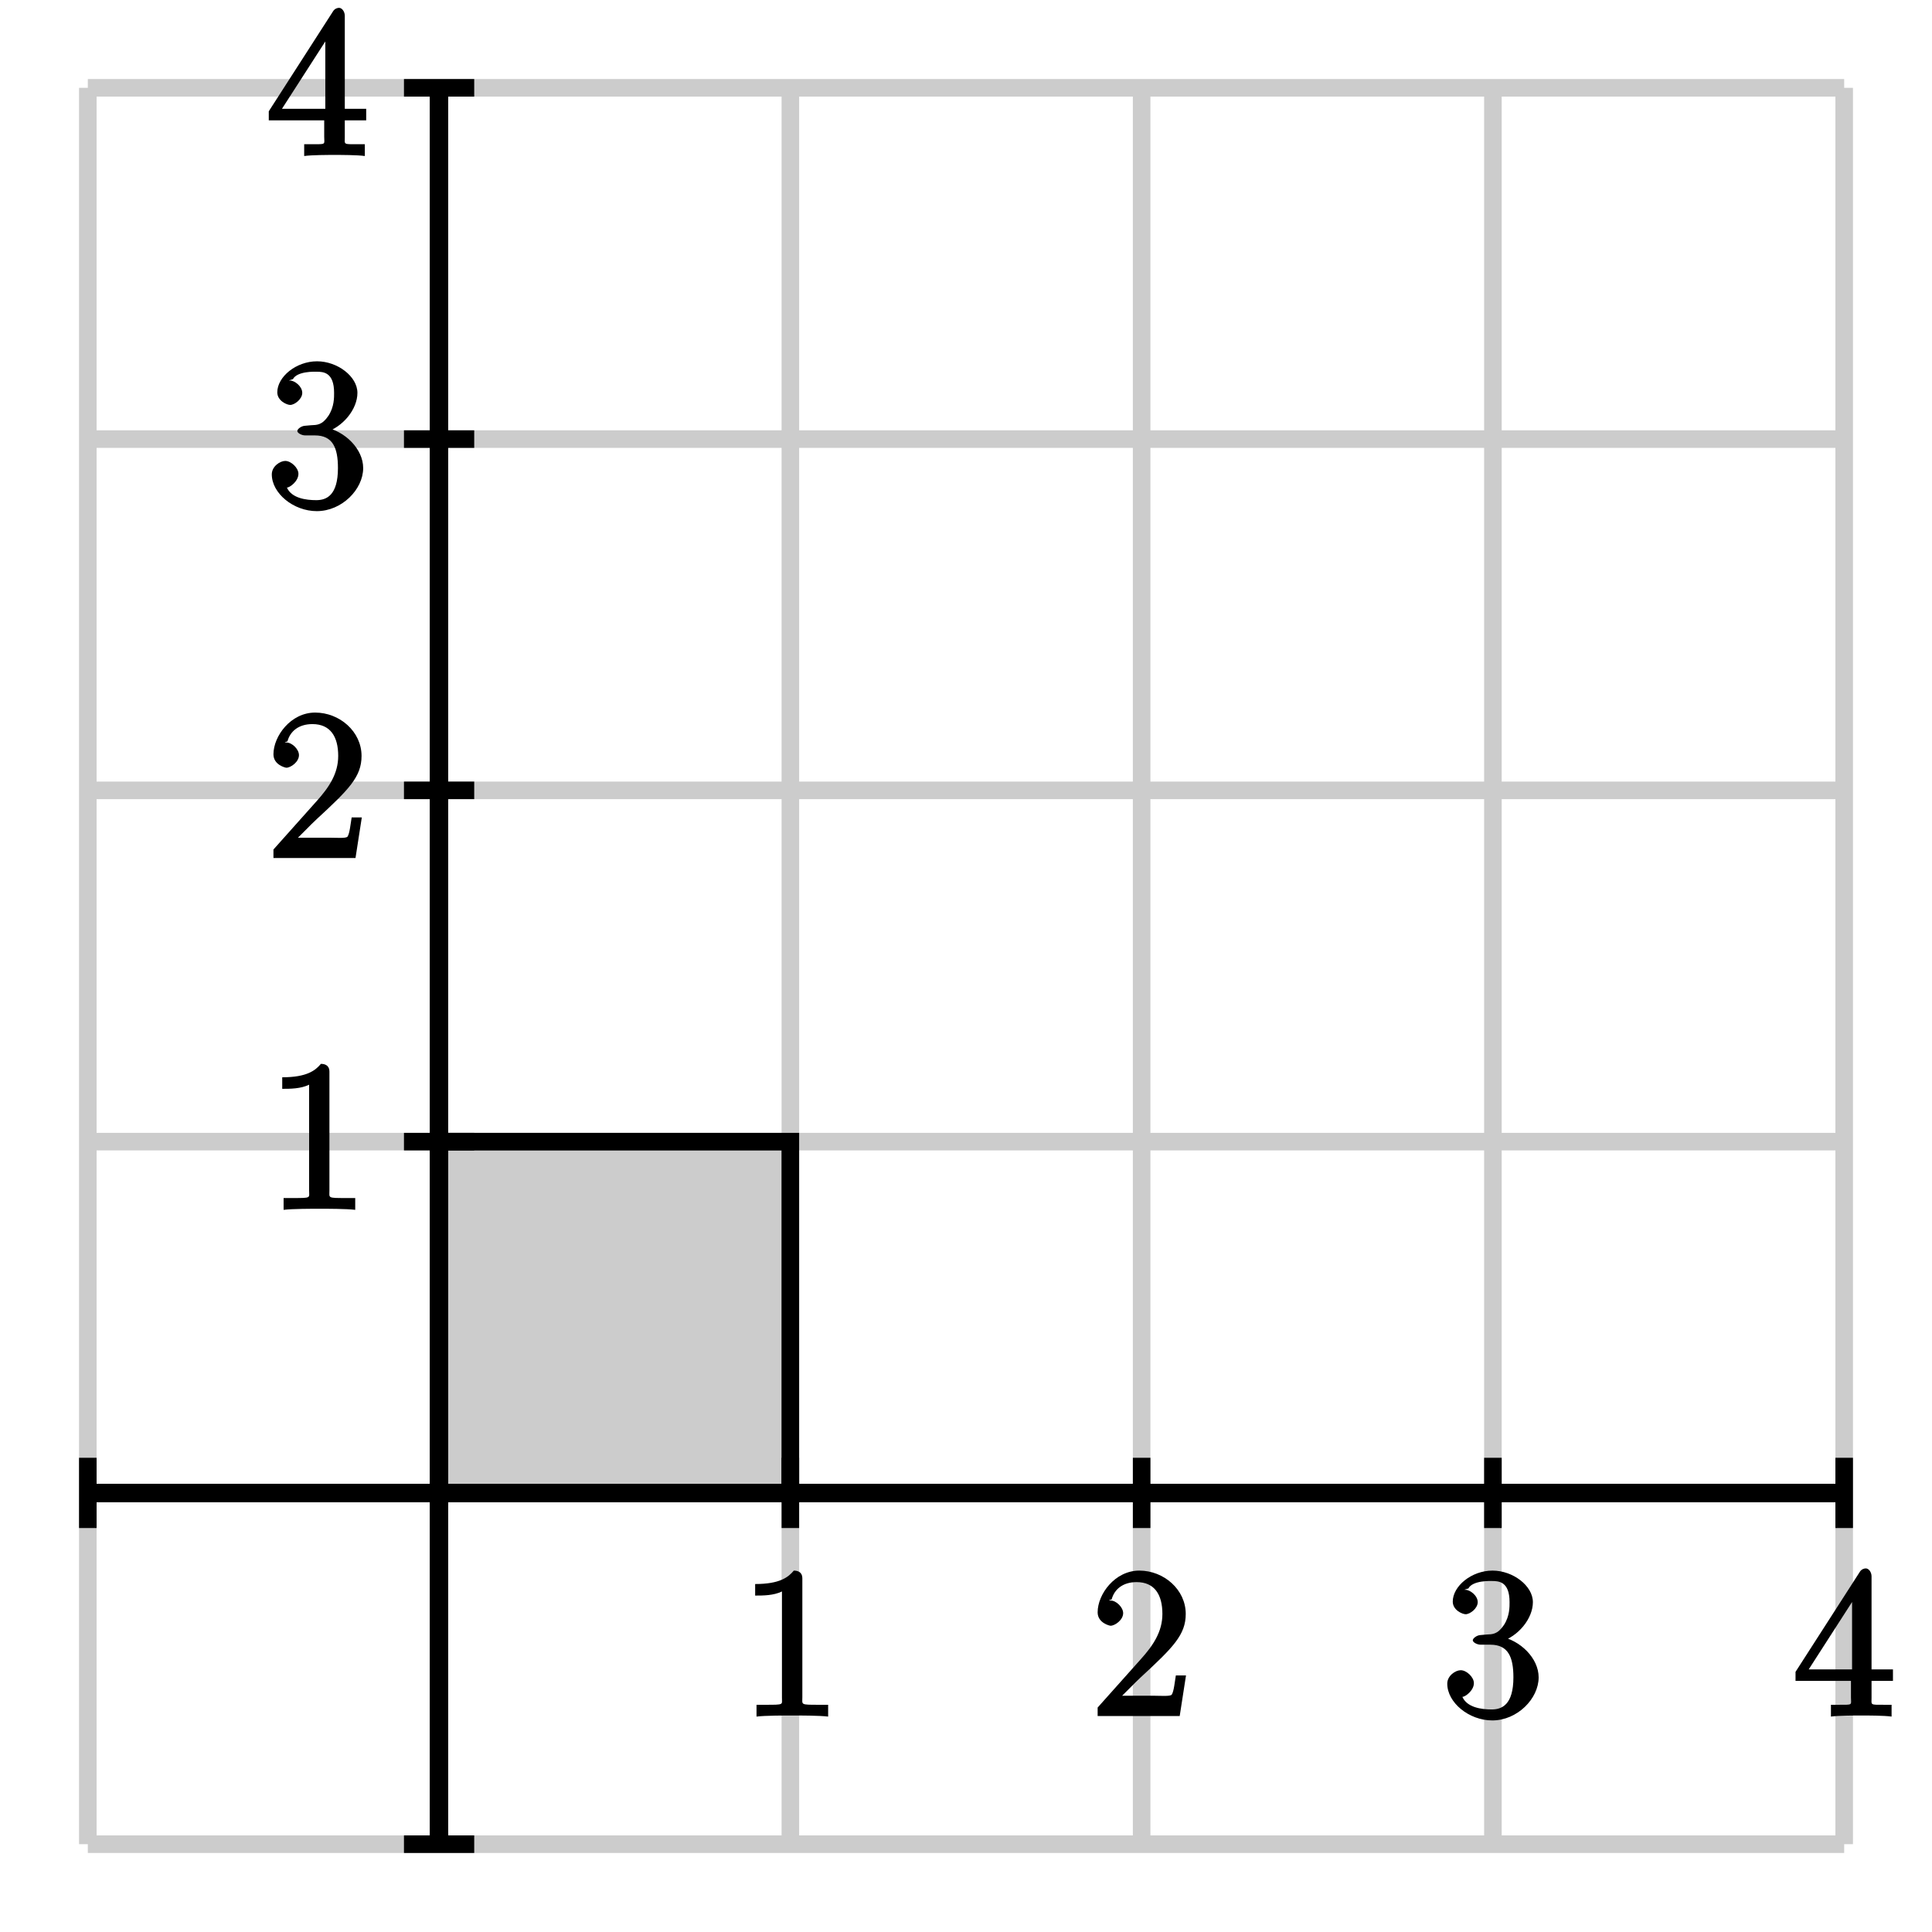
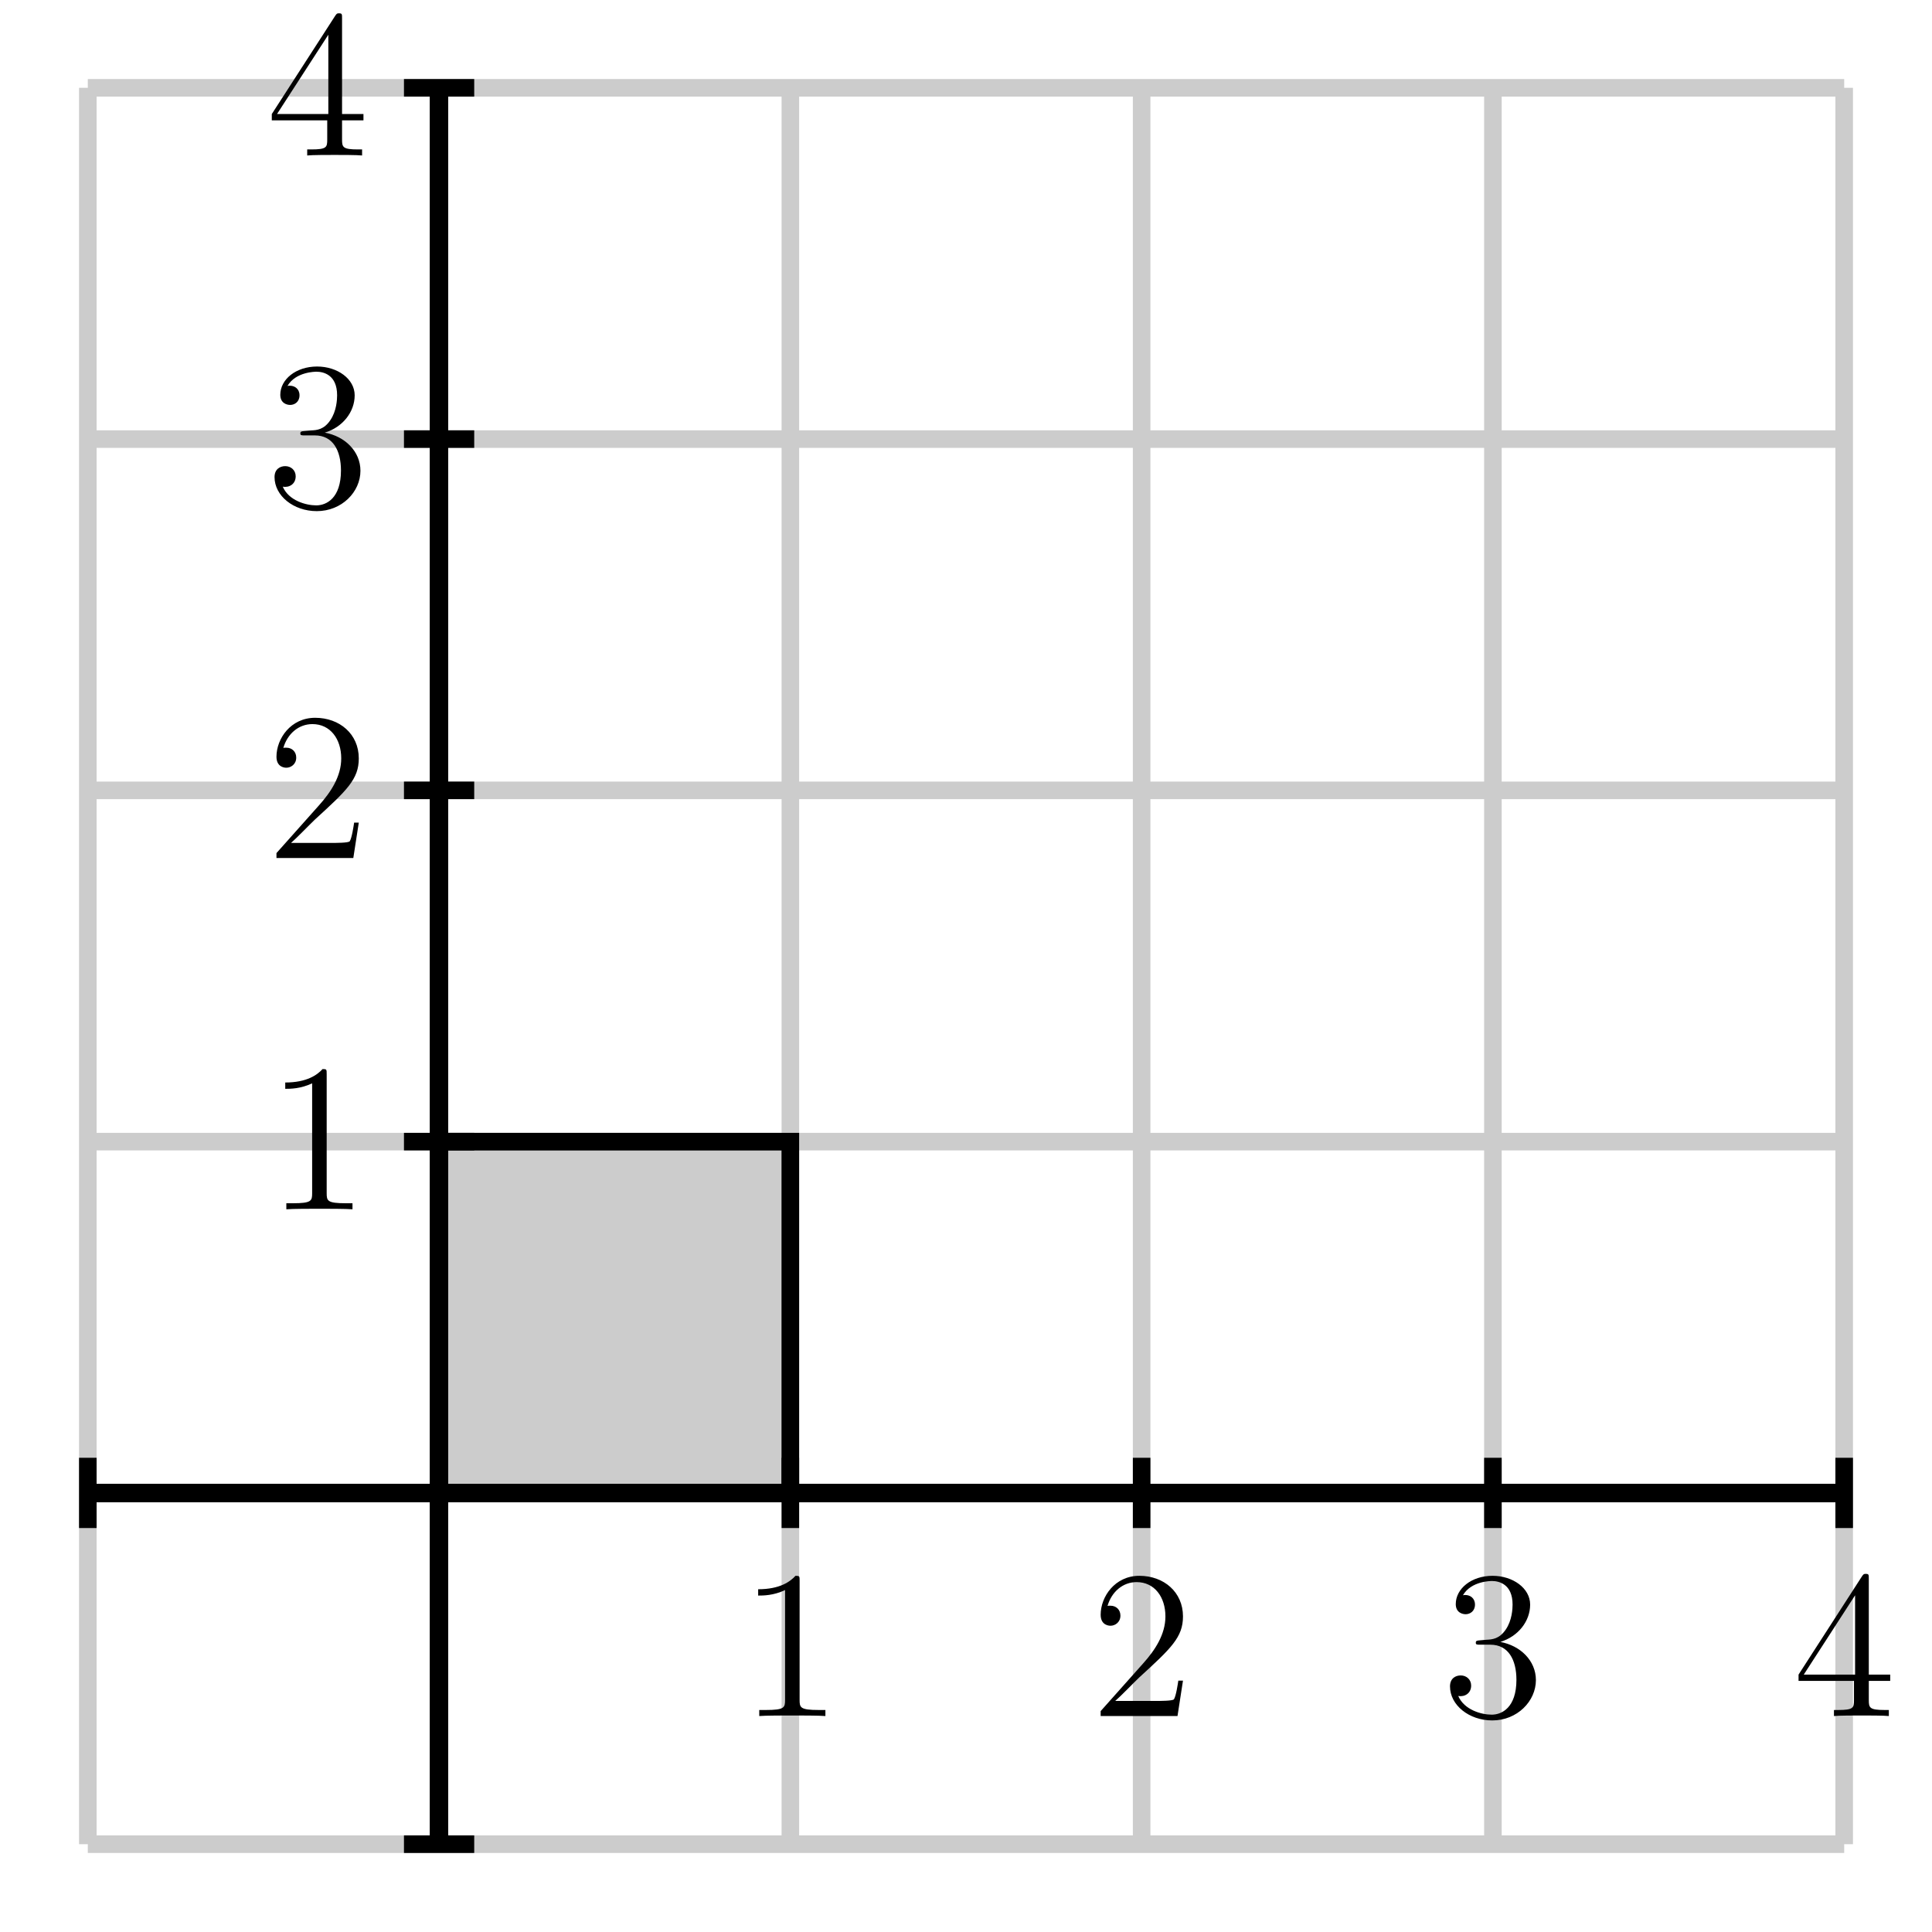
<svg xmlns="http://www.w3.org/2000/svg" xmlns:xlink="http://www.w3.org/1999/xlink" width="110pt" height="110pt" viewBox="0 0 110 110" version="1.1">
  <defs>
    <g>
      <symbol overflow="visible" id="glyph0-0">
        <path style="stroke:none;" d="" />
      </symbol>
      <symbol overflow="visible" id="glyph0-1">
-         <path style="stroke:none;" d="M 3.609 -7.844 C 3.609 -8.109 3.453 -8.281 3.125 -8.281 C 2.812 -7.906 2.328 -7.516 0.922 -7.516 L 0.922 -6.859 C 1.375 -6.859 1.969 -6.859 2.453 -7.094 L 2.453 -1.062 C 2.453 -0.641 2.594 -0.641 1.531 -0.641 L 1 -0.641 L 1 0.031 C 1.484 -0.031 2.656 -0.031 3.047 -0.031 C 3.438 -0.031 4.594 -0.031 5.078 0.031 L 5.078 -0.641 L 4.547 -0.641 C 3.484 -0.641 3.609 -0.641 3.609 -1.062 Z M 3.609 -7.844 " />
+         <path style="stroke:none;" d="M 3.453 -7.688 C 3.453 -7.969 3.453 -7.984 3.219 -7.984 C 2.922 -7.656 2.328 -7.219 1.094 -7.219 L 1.094 -6.859 C 1.375 -6.859 1.969 -6.859 2.625 -7.172 L 2.625 -0.922 C 2.625 -0.484 2.594 -0.344 1.531 -0.344 L 1.156 -0.344 L 1.156 0 C 1.484 -0.031 2.656 -0.031 3.047 -0.031 C 3.438 -0.031 4.594 -0.031 4.922 0 L 4.922 -0.344 L 4.547 -0.344 C 3.484 -0.344 3.453 -0.484 3.453 -0.922 Z M 3.453 -7.688 " />
      </symbol>
      <symbol overflow="visible" id="glyph0-2">
-         <path style="stroke:none;" d="M 5.281 -2.312 L 4.875 -2.312 C 4.812 -1.953 4.766 -1.406 4.641 -1.219 C 4.562 -1.109 4 -1.156 3.641 -1.156 L 1.422 -1.156 L 1.531 -0.891 C 1.844 -1.156 2.578 -1.938 2.891 -2.219 C 4.719 -3.906 5.438 -4.625 5.438 -5.812 C 5.438 -7.203 4.188 -8.281 2.797 -8.281 C 1.406 -8.281 0.422 -6.938 0.422 -5.906 C 0.422 -5.297 1.109 -5.141 1.156 -5.141 C 1.406 -5.141 1.875 -5.469 1.875 -5.859 C 1.875 -6.188 1.484 -6.578 1.156 -6.578 C 1.047 -6.578 1.016 -6.578 1.219 -6.641 C 1.375 -7.219 1.859 -7.625 2.641 -7.625 C 3.656 -7.625 4.109 -6.922 4.109 -5.812 C 4.109 -4.797 3.578 -4.016 2.891 -3.25 L 0.422 -0.484 L 0.422 0 L 5.094 0 L 5.453 -2.312 Z M 5.281 -2.312 " />
+         <path style="stroke:none;" d="M 5.281 -2.016 L 5.016 -2.016 C 4.984 -1.812 4.891 -1.156 4.766 -0.953 C 4.688 -0.859 4 -0.859 3.641 -0.859 L 1.422 -0.859 C 1.734 -1.125 2.469 -1.891 2.781 -2.188 C 4.609 -3.859 5.281 -4.484 5.281 -5.672 C 5.281 -7.062 4.188 -7.984 2.797 -7.984 C 1.406 -7.984 0.594 -6.797 0.594 -5.766 C 0.594 -5.141 1.109 -5.141 1.156 -5.141 C 1.406 -5.141 1.719 -5.328 1.719 -5.719 C 1.719 -6.047 1.484 -6.281 1.156 -6.281 C 1.047 -6.281 1.016 -6.281 0.984 -6.266 C 1.219 -7.078 1.859 -7.625 2.641 -7.625 C 3.656 -7.625 4.281 -6.781 4.281 -5.672 C 4.281 -4.656 3.703 -3.766 3.016 -3 L 0.594 -0.281 L 0.594 0 L 4.969 0 Z M 5.281 -2.016 " />
      </symbol>
      <symbol overflow="visible" id="glyph0-3">
-         <path style="stroke:none;" d="M 2.203 -4.609 C 2 -4.594 1.781 -4.422 1.781 -4.312 C 1.781 -4.203 2.016 -4.062 2.234 -4.062 L 2.781 -4.062 C 3.797 -4.062 4.094 -3.359 4.094 -2.203 C 4.094 -0.641 3.438 -0.375 2.859 -0.375 C 2.281 -0.375 1.453 -0.484 1.188 -1.094 C 1.328 -1.078 1.844 -1.438 1.844 -1.875 C 1.844 -2.219 1.422 -2.609 1.094 -2.609 C 0.797 -2.609 0.328 -2.297 0.328 -1.844 C 0.328 -0.766 1.562 0.25 2.891 0.25 C 4.312 0.25 5.531 -0.984 5.531 -2.203 C 5.531 -3.297 4.484 -4.312 3.344 -4.531 L 3.344 -4.219 C 4.375 -4.531 5.203 -5.547 5.203 -6.484 C 5.203 -7.422 4.062 -8.281 2.906 -8.281 C 1.703 -8.281 0.641 -7.391 0.641 -6.516 C 0.641 -6.031 1.188 -5.797 1.375 -5.797 C 1.625 -5.797 2.062 -6.125 2.062 -6.484 C 2.062 -6.859 1.625 -7.188 1.359 -7.188 C 1.281 -7.188 1.266 -7.188 1.531 -7.266 C 1.781 -7.734 2.812 -7.688 2.875 -7.688 C 3.266 -7.688 3.875 -7.656 3.875 -6.484 C 3.875 -6.25 3.891 -5.688 3.547 -5.172 C 3.188 -4.641 2.891 -4.656 2.562 -4.641 Z M 2.203 -4.609 " />
+         <path style="stroke:none;" d="M 2.203 -4.312 C 2 -4.297 1.953 -4.281 1.953 -4.172 C 1.953 -4.062 2.016 -4.062 2.234 -4.062 L 2.781 -4.062 C 3.797 -4.062 4.266 -3.219 4.266 -2.062 C 4.266 -0.484 3.438 -0.078 2.859 -0.078 C 2.281 -0.078 1.297 -0.344 0.953 -1.141 C 1.328 -1.078 1.688 -1.297 1.688 -1.734 C 1.688 -2.078 1.422 -2.312 1.094 -2.312 C 0.797 -2.312 0.484 -2.141 0.484 -1.688 C 0.484 -0.625 1.562 0.25 2.891 0.25 C 4.312 0.25 5.375 -0.844 5.375 -2.047 C 5.375 -3.156 4.484 -4.016 3.344 -4.219 C 4.375 -4.531 5.047 -5.406 5.047 -6.344 C 5.047 -7.281 4.062 -7.984 2.906 -7.984 C 1.703 -7.984 0.812 -7.25 0.812 -6.375 C 0.812 -5.891 1.188 -5.797 1.375 -5.797 C 1.625 -5.797 1.906 -5.969 1.906 -6.344 C 1.906 -6.719 1.625 -6.891 1.359 -6.891 C 1.281 -6.891 1.266 -6.891 1.219 -6.875 C 1.688 -7.688 2.812 -7.688 2.875 -7.688 C 3.266 -7.688 4.047 -7.516 4.047 -6.344 C 4.047 -6.109 4.016 -5.438 3.656 -4.922 C 3.297 -4.391 2.891 -4.359 2.562 -4.344 Z M 2.203 -4.312 " />
      </symbol>
      <symbol overflow="visible" id="glyph0-4">
-         <path style="stroke:none;" d="M 4.484 -7.953 C 4.484 -8.188 4.328 -8.406 4.156 -8.406 C 4.062 -8.406 3.906 -8.359 3.812 -8.203 L 0.156 -2.516 L 0.156 -2 L 3.312 -2 L 3.312 -1.062 C 3.312 -0.609 3.453 -0.641 2.578 -0.641 L 2.172 -0.641 L 2.172 0.031 C 2.609 -0.031 3.562 -0.031 3.906 -0.031 C 4.234 -0.031 5.203 -0.031 5.625 0.031 L 5.625 -0.641 L 5.234 -0.641 C 4.375 -0.641 4.484 -0.609 4.484 -1.062 L 4.484 -2 L 5.703 -2 L 5.703 -2.656 L 4.484 -2.656 Z M 3.375 -7.016 L 3.375 -2.656 L 0.906 -2.656 L 3.641 -6.906 Z M 3.375 -7.016 " />
+         <path style="stroke:none;" d="M 4.328 -7.812 C 4.328 -8.047 4.328 -8.094 4.156 -8.094 C 4.062 -8.094 4.031 -8.094 3.938 -7.953 L 0.328 -2.359 L 0.328 -2 L 3.484 -2 L 3.484 -0.906 C 3.484 -0.469 3.453 -0.344 2.578 -0.344 L 2.344 -0.344 L 2.344 0 C 2.609 -0.031 3.562 -0.031 3.906 -0.031 C 4.234 -0.031 5.203 -0.031 5.469 0 L 5.469 -0.344 L 5.234 -0.344 C 4.375 -0.344 4.328 -0.469 4.328 -0.906 L 4.328 -2 L 5.547 -2 L 5.547 -2.359 L 4.328 -2.359 Z M 3.547 -6.875 L 3.547 -2.359 L 0.625 -2.359 Z M 3.547 -6.875 " />
      </symbol>
    </g>
    <clipPath id="clip1">
      <path d="M 25 65 L 45 65 L 45 85 L 25 85 Z M 25 65 " />
    </clipPath>
  </defs>
  <g id="surface1">
    <path style="fill:none;stroke-width:10;stroke-linecap:butt;stroke-linejoin:miter;stroke:rgb(80.077%,80.077%,80.077%);stroke-opacity:1;stroke-miterlimit:10;" d="M 50 50 L 50 1050 M 250 50 L 250 1050 M 450 50 L 450 1050 M 650 50 L 650 1050 M 850 50 L 850 1050 M 1050 50 L 1050 1050 M 50 50 L 1050 50 M 50 250 L 1050 250 M 50 450 L 1050 450 M 50 650 L 1050 650 M 50 850 L 1050 850 M 50 1050 L 1050 1050 " transform="matrix(0.1,0,0,-0.1,0,110)" />
    <path style=" stroke:none;fill-rule:nonzero;fill:rgb(80.077%,80.077%,80.077%);fill-opacity:1;" d="M 25 85 L 45 85 L 45 65 L 25 65 Z M 25 85 " />
    <g clip-path="url(#clip1)" clip-rule="nonzero">
      <path style="fill:none;stroke-width:10;stroke-linecap:butt;stroke-linejoin:miter;stroke:rgb(50%,50%,50%);stroke-opacity:1;stroke-miterlimit:10;" d="M 50 50 L 50 1050 M 250 50 L 250 1050 M 450 50 L 450 1050 M 650 50 L 650 1050 M 850 50 L 850 1050 M 1050 50 L 1050 1050 M 50 50 L 1050 50 M 50 250 L 1050 250 M 50 450 L 1050 450 M 50 650 L 1050 650 M 50 850 L 1050 850 M 50 1050 L 1050 1050 " transform="matrix(0.1,0,0,-0.1,0,110)" />
    </g>
    <path style="fill:none;stroke-width:10;stroke-linecap:butt;stroke-linejoin:miter;stroke:rgb(0%,0%,0%);stroke-opacity:1;stroke-miterlimit:10;" d="M 50 250 L 1050 250 M 250 50 L 250 1050 " transform="matrix(0.1,0,0,-0.1,0,110)" />
    <path style="fill:none;stroke-width:10;stroke-linecap:butt;stroke-linejoin:miter;stroke:rgb(0%,0%,0%);stroke-opacity:1;stroke-miterlimit:10;" d="M 50 250 L 1050 250 M 250 50 L 250 1050 M 50 230 L 50 270 " transform="matrix(0.1,0,0,-0.1,0,110)" />
    <path style="fill:none;stroke-width:10;stroke-linecap:butt;stroke-linejoin:miter;stroke:rgb(0%,0%,0%);stroke-opacity:1;stroke-miterlimit:10;" d="M 50 250 L 1050 250 M 250 50 L 250 1050 M 250 230 L 250 270 " transform="matrix(0.1,0,0,-0.1,0,110)" />
    <path style="fill:none;stroke-width:10;stroke-linecap:butt;stroke-linejoin:miter;stroke:rgb(0%,0%,0%);stroke-opacity:1;stroke-miterlimit:10;" d="M 50 250 L 1050 250 M 250 50 L 250 1050 M 450 230 L 450 270 " transform="matrix(0.1,0,0,-0.1,0,110)" />
    <path style="fill:none;stroke-width:10;stroke-linecap:butt;stroke-linejoin:miter;stroke:rgb(0%,0%,0%);stroke-opacity:1;stroke-miterlimit:10;" d="M 50 250 L 1050 250 M 250 50 L 250 1050 M 650 230 L 650 270 " transform="matrix(0.1,0,0,-0.1,0,110)" />
    <path style="fill:none;stroke-width:10;stroke-linecap:butt;stroke-linejoin:miter;stroke:rgb(0%,0%,0%);stroke-opacity:1;stroke-miterlimit:10;" d="M 50 250 L 1050 250 M 250 50 L 250 1050 M 850 230 L 850 270 " transform="matrix(0.1,0,0,-0.1,0,110)" />
    <path style="fill:none;stroke-width:10;stroke-linecap:butt;stroke-linejoin:miter;stroke:rgb(0%,0%,0%);stroke-opacity:1;stroke-miterlimit:10;" d="M 50 250 L 1050 250 M 250 50 L 250 1050 M 1050 230 L 1050 270 " transform="matrix(0.1,0,0,-0.1,0,110)" />
    <path style="fill:none;stroke-width:10;stroke-linecap:butt;stroke-linejoin:miter;stroke:rgb(0%,0%,0%);stroke-opacity:1;stroke-miterlimit:10;" d="M 50 250 L 1050 250 M 250 50 L 250 1050 M 230 50 L 270 50 " transform="matrix(0.1,0,0,-0.1,0,110)" />
    <path style="fill:none;stroke-width:10;stroke-linecap:butt;stroke-linejoin:miter;stroke:rgb(0%,0%,0%);stroke-opacity:1;stroke-miterlimit:10;" d="M 50 250 L 1050 250 M 250 50 L 250 1050 M 230 250 L 270 250 " transform="matrix(0.1,0,0,-0.1,0,110)" />
    <path style="fill:none;stroke-width:10;stroke-linecap:butt;stroke-linejoin:miter;stroke:rgb(0%,0%,0%);stroke-opacity:1;stroke-miterlimit:10;" d="M 50 250 L 1050 250 M 250 50 L 250 1050 M 230 450 L 270 450 " transform="matrix(0.1,0,0,-0.1,0,110)" />
    <path style="fill:none;stroke-width:10;stroke-linecap:butt;stroke-linejoin:miter;stroke:rgb(0%,0%,0%);stroke-opacity:1;stroke-miterlimit:10;" d="M 50 250 L 1050 250 M 250 50 L 250 1050 M 230 650 L 270 650 " transform="matrix(0.1,0,0,-0.1,0,110)" />
    <path style="fill:none;stroke-width:10;stroke-linecap:butt;stroke-linejoin:miter;stroke:rgb(0%,0%,0%);stroke-opacity:1;stroke-miterlimit:10;" d="M 50 250 L 1050 250 M 250 50 L 250 1050 M 230 850 L 270 850 " transform="matrix(0.1,0,0,-0.1,0,110)" />
    <path style="fill:none;stroke-width:10;stroke-linecap:butt;stroke-linejoin:miter;stroke:rgb(0%,0%,0%);stroke-opacity:1;stroke-miterlimit:10;" d="M 50 250 L 1050 250 M 250 50 L 250 1050 M 230 1050 L 270 1050 " transform="matrix(0.1,0,0,-0.1,0,110)" />
    <g style="fill:rgb(0%,0%,0%);fill-opacity:1;">
      <use xlink:href="#glyph0-1" x="42.073" y="97.704" />
    </g>
    <g style="fill:rgb(0%,0%,0%);fill-opacity:1;">
      <use xlink:href="#glyph0-2" x="62.073" y="97.704" />
    </g>
    <g style="fill:rgb(0%,0%,0%);fill-opacity:1;">
      <use xlink:href="#glyph0-3" x="82.073" y="97.704" />
    </g>
    <g style="fill:rgb(0%,0%,0%);fill-opacity:1;">
      <use xlink:href="#glyph0-4" x="102.074" y="97.704" />
    </g>
    <g style="fill:rgb(0%,0%,0%);fill-opacity:1;">
      <use xlink:href="#glyph0-1" x="15.147" y="68.852" />
    </g>
    <g style="fill:rgb(0%,0%,0%);fill-opacity:1;">
      <use xlink:href="#glyph0-2" x="15.147" y="48.852" />
    </g>
    <g style="fill:rgb(0%,0%,0%);fill-opacity:1;">
      <use xlink:href="#glyph0-3" x="15.147" y="28.852" />
    </g>
    <g style="fill:rgb(0%,0%,0%);fill-opacity:1;">
      <use xlink:href="#glyph0-4" x="15.147" y="8.852" />
    </g>
    <path style="fill:none;stroke-width:10;stroke-linecap:butt;stroke-linejoin:miter;stroke:rgb(0%,0%,0%);stroke-opacity:1;stroke-miterlimit:10;" d="M 250 250 L 450 250 L 450 450 L 250 450 Z M 250 250 " transform="matrix(0.1,0,0,-0.1,0,110)" />
  </g>
</svg>
